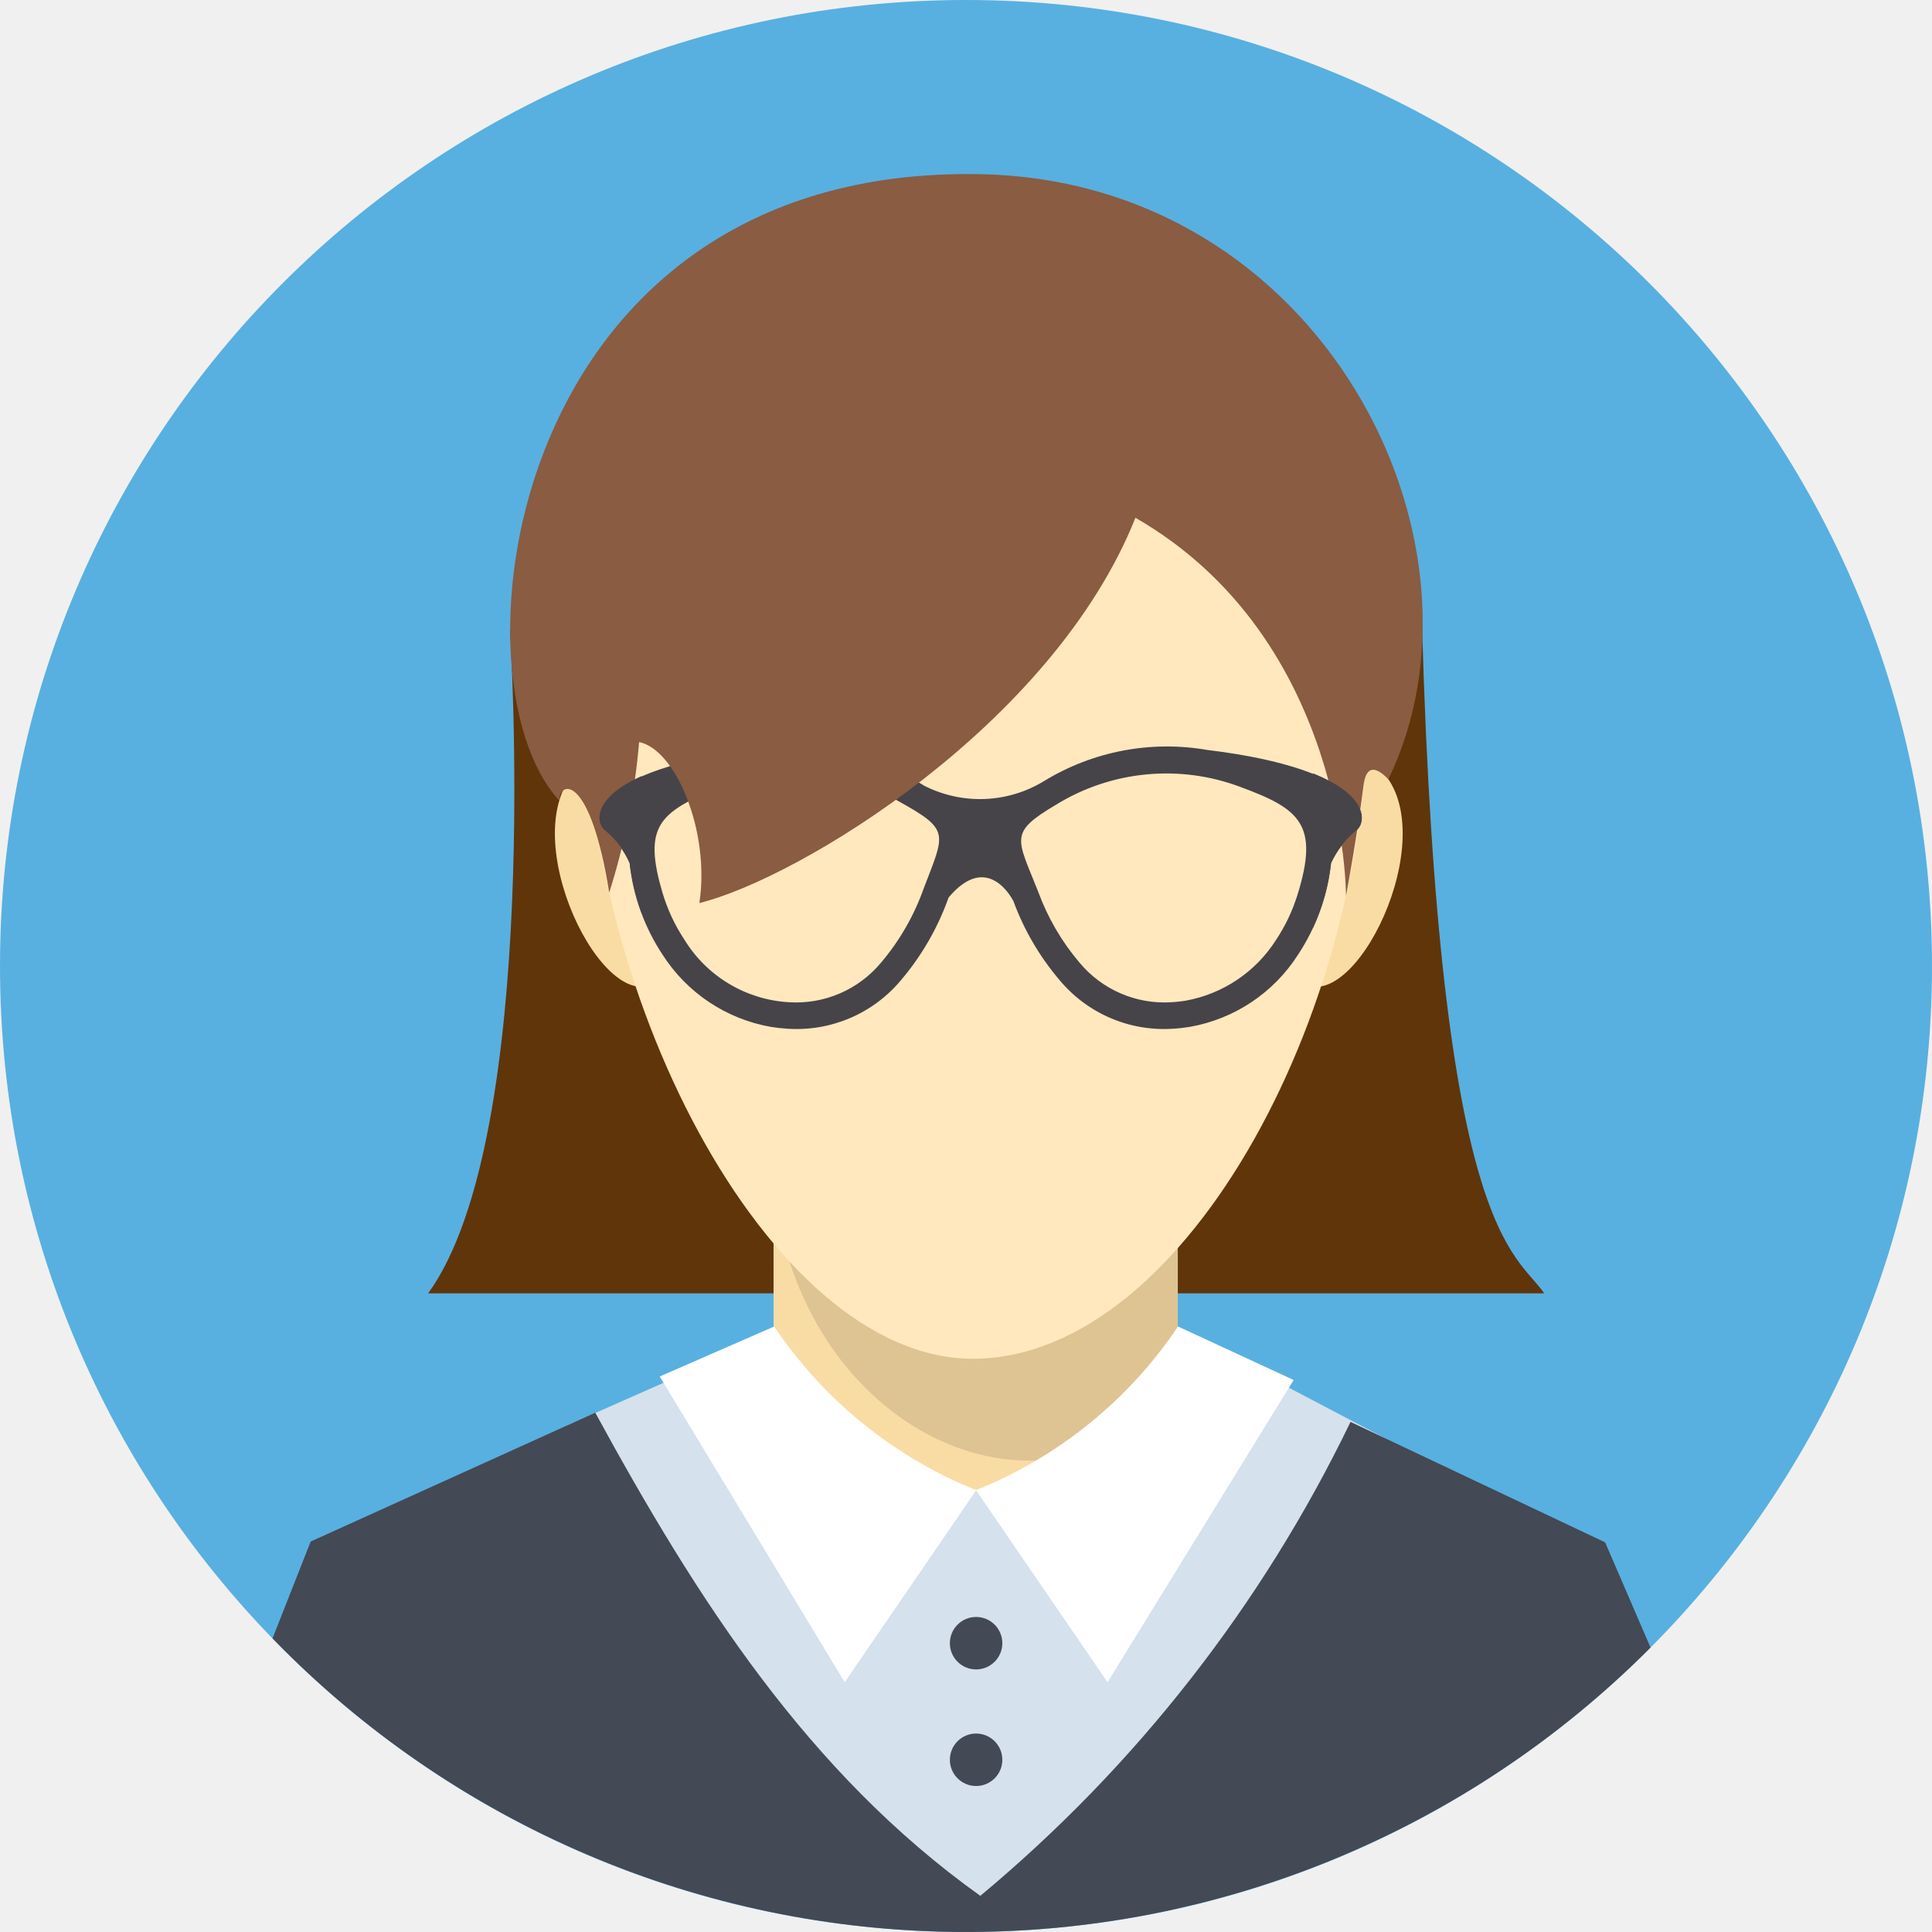
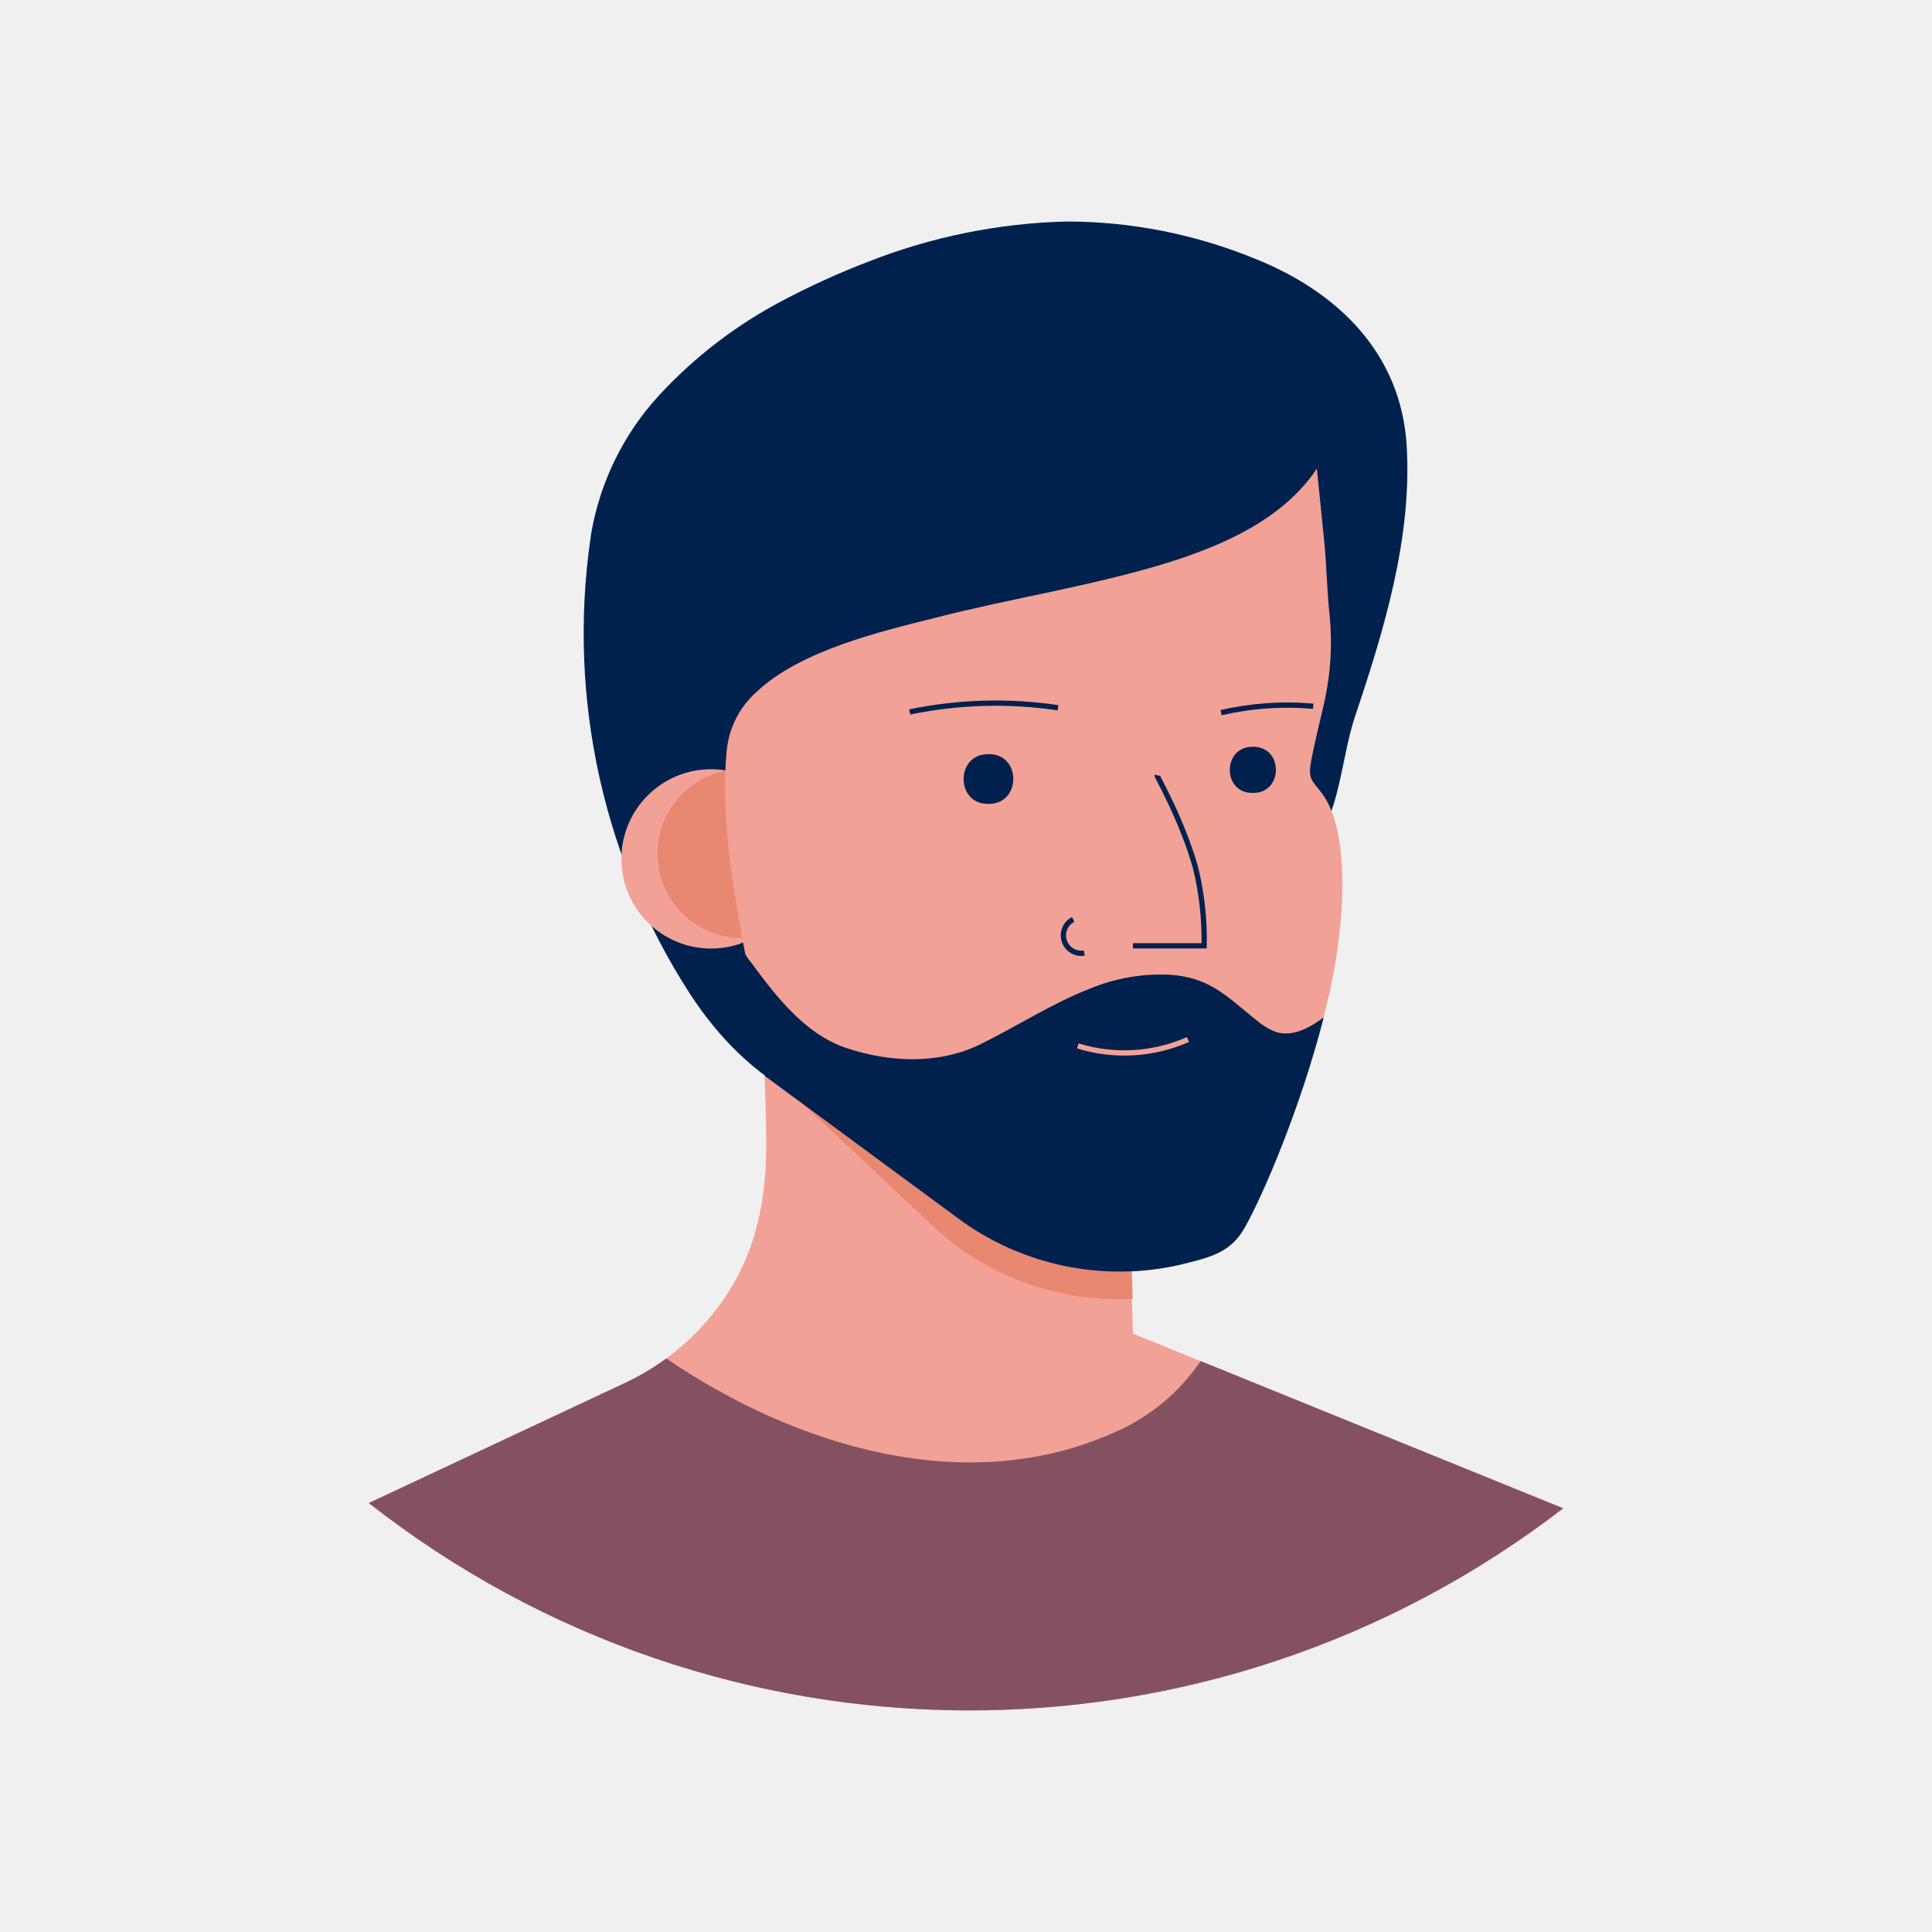
- <svg xmlns="http://www.w3.org/2000/svg" width="800px" height="800px" viewBox="0 0 61.8 61.8">
-   <g data-name="Layer 2" id="Layer_2">
-     <g data-name="—ÎÓÈ 1" id="_ÎÓÈ_1">
-       <path d="M31.129 8.432c21.281 0 12.987 35.266 0 35.266-12.266 0-21.281-35.266 0-35.266z" fill="#ffe8be" fill-rule="evenodd" />
-       <circle cx="30.9" cy="30.9" fill="#58b0e0" r="30.9" />
-       <path d="M45.487 19.987l-29.173.175s1.048 16.148-2.619 21.21h35.701c-.92-1.35-3.353-1.785-3.909-21.385z" fill="#60350a" fill-rule="evenodd" />
-       <path d="M18.135 45.599l7.206-3.187 11.55-.3 7.42 3.897-5.357 11.215-7.613 4.088-7.875-4.35-5.331-11.363z" fill="#d5e1ed" fill-rule="evenodd" />
-       <path d="M24.744 38.68l12.931.084v8.949l-12.931-.085V38.68z" fill="#f9dca4" fill-rule="evenodd" />
-       <path d="M37.677 38.778v3.58a9.168 9.168 0 0 1-.04 1.226 6.898 6.898 0 0 1-.313 1.327c-4.37 4.165-11.379.78-12.49-6.333z" fill-rule="evenodd" opacity="0.11" />
-       <path d="M52.797 52.701a30.896 30.896 0 0 1-44.08-.293l1.221-3.098 9.103-4.122c3.262 5.98 6.81 11.524 12.317 15.455A45.397 45.397 0 0 0 43.2 45.483l8.144 3.853z" fill="#434955" fill-rule="evenodd" />
-       <path d="M19.11 24.183c-2.958 1.29-.442 7.41 1.42 7.383a30.842 30.842 0 0 1-1.42-7.383z" fill="#f9dca4" fill-rule="evenodd" />
-       <path d="M43.507 24.182c2.96 1.292.443 7.411-1.419 7.384a30.832 30.832 0 0 0 1.419-7.384z" fill="#f9dca4" fill-rule="evenodd" />
-       <path d="M31.114 8.666c8.722 0 12.377 6.2 12.601 13.367.307 9.81-5.675 21.43-12.6 21.43-6.56 0-12.706-12.018-12.333-21.928.26-6.953 3.814-12.869 12.332-12.869z" fill="#ffe8be" fill-rule="evenodd" />
-       <path d="M33.399 24.983a7.536 7.536 0 0 1 5.223-.993h.005c5.154.63 5.234 2.232 4.733 2.601a2.885 2.885 0 0 0-.785 1.022 6.566 6.566 0 0 1-1.052 2.922 5.175 5.175 0 0 1-3.464 2.312c-.168.027-.34.048-.516.058a4.345 4.345 0 0 1-3.65-1.554 8.33 8.33 0 0 1-1.478-2.53v.003s-.797-1.636-2.072-.114a8.446 8.446 0 0 1-1.52 2.64 4.347 4.347 0 0 1-3.651 1.555 5.242 5.242 0 0 1-.516-.058 5.176 5.176 0 0 1-3.464-2.312 6.568 6.568 0 0 1-1.052-2.921 2.75 2.75 0 0 0-.77-1.023c-.5-.37-.425-1.973 4.729-2.603h.002a7.545 7.545 0 0 1 5.24 1.01l-.001-.001.003.002.215.131a3.93 3.93 0 0 0 3.842-.148l-.001.001zm-4.672.638a6.638 6.638 0 0 0-6.157-.253c-1.511.686-1.972 1.17-1.386 3.163a5.617 5.617 0 0 0 .712 1.532 4.204 4.204 0 0 0 3.326 1.995 3.536 3.536 0 0 0 2.966-1.272 7.597 7.597 0 0 0 1.36-2.37c.679-1.78.862-1.863-.82-2.795zm10.947-.45a6.727 6.727 0 0 0-5.886.565c-1.538.911-1.258 1.063-.578 2.79a7.476 7.476 0 0 0 1.316 2.26 3.536 3.536 0 0 0 2.967 1.272 4.228 4.228 0 0 0 .43-.048 4.34 4.34 0 0 0 2.896-1.947 5.593 5.593 0 0 0 .684-1.44c.702-2.25.076-2.751-1.828-3.451z" fill="#464449" fill-rule="evenodd" />
-       <path d="M17.89 25.608c0-.638.984-.886 1.598 2.943a22.164 22.164 0 0 0 .956-4.813c1.162.225 2.278 2.848 1.927 5.148 3.166-.777 11.303-5.687 13.949-12.324 6.772 3.901 6.735 12.094 6.735 12.094s.358-1.9.558-3.516c.066-.538.293-.733.798-.213C48.073 17.343 42.3 5.75 31.297 5.57c-15.108-.246-17.03 16.114-13.406 20.039z" fill="#8a5c42" fill-rule="evenodd" />
-       <path d="M24.765 42.431a14.125 14.125 0 0 0 6.463 5.236l-4.208 6.144-5.917-9.78z" fill="#ffffff" fill-rule="evenodd" />
-       <path d="M37.682 42.431a14.126 14.126 0 0 1-6.463 5.236l4.209 6.144 5.953-9.668z" fill="#ffffff" fill-rule="evenodd" />
-       <circle cx="31.223" cy="52.562" fill="#434955" r="0.839" />
-       <circle cx="31.223" cy="56.291" fill="#434955" r="0.839" />
-       <path d="M41.997 24.737c1.784.712 1.719 1.581 1.367 1.841a2.886 2.886 0 0 0-.785 1.022 6.618 6.618 0 0 1-.582 2.086v-4.949zm-21.469 4.479a6.619 6.619 0 0 1-.384-1.615 2.748 2.748 0 0 0-.77-1.023c-.337-.249-.413-1.06 1.154-1.754z" fill="#464449" fill-rule="evenodd" />
-     </g>
-   </g>
+ <svg xmlns="http://www.w3.org/2000/svg" width="800px" height="800px" viewBox="0 0 366.34 366.34" id="Layer_1" data-name="Layer 1">
+   <defs>
+     <style>.cls-1{fill:#00214e;}.cls-2{fill:#f2a196;}.cls-3{fill:#e88870;}.cls-4{fill:#845161;}.cls-5,.cls-6{fill:none;stroke-miterlimit:10;}.cls-5{stroke:#00214e;}.cls-6{stroke:#f2a196;}</style>
+   </defs>
+   <path class="cls-1" d="M256.93,135.87c-2.42,7.2-2.81,17-7.06,23.38-9.35,14-27.49,16.4-42.25,21.44a11.74,11.74,0,0,0-2.82.91l-5.22,1.65q-7.53,2.37-15,4.8c-6.92,2.25-16.43,3.63-21.41,9.31a109.81,109.81,0,0,0-8,10.33c-.48.71-1.07,1.49-1.92,1.56-.54,0-1-.71-1.45-1-8.88-4.78-15.41-11.34-20.88-19.66a126,126,0,0,1-19-86.17c.06-.44.12-.87.19-1.31a51.6,51.6,0,0,1,12.78-26.06A86.79,86.79,0,0,1,148.39,57a148.21,148.21,0,0,1,16.18-7.35A110,110,0,0,1,202.25,42,94.36,94.36,0,0,1,238,49.07c15.62,6.25,27.73,17.92,28.74,35.58C267.74,102.06,262.46,119.41,256.93,135.87Z" />
+   <circle class="cls-2" cx="134.83" cy="162.86" r="17" />
+   <circle class="cls-3" cx="140.68" cy="161.86" r="16" />
+   <path class="cls-2" d="M296.41,286a184.56,184.56,0,0,1-226.48-1l48.66-22.81a46.83,46.83,0,0,0,6.65-3.82l1.11-.78.78-.6a46.35,46.35,0,0,0,12.78-15.09c4-7.55,5.32-15.89,5.38-24.39,0-2.87-.06-5.74-.15-8.61s-.19-5.7-.22-8.56q-.06-4.76-.1-9.51l1.84.95.14.07,5.2,2.69,2.41.41,27.88,4.74,11.05,1.88L213.41,205l.94,32,.39,13.3.07,2.24v.33l12.1,4.92.75.31Z" />
+   <path class="cls-3" d="M145.14,202.68,178,233.5a51.66,51.66,0,0,0,36.77,12.79l-.39-13.3-.94-32-20.07-3.42c-2.74,1.24-5.48,2.48-8.22,3.56-8.2,3.23-17.47,2-25.42-1.36a36.93,36.93,0,0,1-14.87-12Z" />
+   <path class="cls-4" d="M296.41,286a184.56,184.56,0,0,1-226.48-1l48.66-22.81a46.83,46.83,0,0,0,6.65-3.82l1.11-.78c24.36,16.61,56.82,26.66,85,14a37.81,37.81,0,0,0,16.31-13.51Z" />
+   <path class="cls-2" d="M254.46,171.31a106,106,0,0,1-3.51,21.6c-4.31,16.92-11.45,33.65-15,39.91-2.66,4.67-6.37,5.57-12.24,7a51.47,51.47,0,0,1-42.29-8.94L145,204c-.51-5-1.37-10.25-2.33-15.6-2.78-15.54-6.38-32-4.82-46.54a17,17,0,0,1,5.64-10.69c8.38-7.94,24-11.54,33.74-14,14.62-3.76,29.64-6,44.05-10.43,10.61-3.3,22.06-8.32,28.42-17.88,0,0,1.1,10.81,1.35,13.28.53,5.09.52,9.51,1.07,14.53a52,52,0,0,1-1,16.45c-.83,3.73-1.81,7.45-2.51,11.21-.67,3.6.28,3.66,2.13,6.21C254.54,155.74,254.69,165.14,254.46,171.31Z" />
+   <path class="cls-1" d="M187.56,143c6.1,0,6.1,9.38,0,9.43h-.27c-6.1,0-6.1-9.38,0-9.43h.27Z" />
+   <path class="cls-1" d="M237.69,141.6c5.66.05,5.66,8.7,0,8.75h-.25c-5.67,0-5.67-8.7,0-8.75h.25Z" />
+   <path class="cls-5" d="M219.4,147c-.05.2,4.79,8.56,7.31,17.59a58,58,0,0,1,1.62,14.75H214.82" />
+   <path class="cls-1" d="M251,192.91c-4.31,16.92-11.45,33.65-15,39.91-2.66,4.67-6.37,5.57-12.24,7a51.47,51.47,0,0,1-42.29-8.94L145,204c-.6-5.89-2.75-11.53-4-17.33-.54-2.62-1-5.36-.36-8a6.84,6.84,0,0,0,1.71,3.73c4.72,6.42,10.24,13.67,18.1,16.31,8.2,2.75,17.54,3.18,25.45-.7,6.89-3.38,13.64-7.79,20.83-10.57a35.05,35.05,0,0,1,15.11-2.61c7.34.5,10.48,3.81,15.85,8.18,1.76,1.44,3.73,2.94,6,2.95C246.29,196,248.79,194.56,251,192.91Z" />
+   <path class="cls-6" d="M204.37,198.32a29.8,29.8,0,0,0,20.89-1.21" />
+   <path class="cls-5" d="M172.49,135a80.35,80.35,0,0,1,28.13-.8" />
+   <path class="cls-5" d="M231.54,135.13A55.7,55.7,0,0,1,249,133.92" />
+   <path class="cls-5" d="M203.49,174.34a3.4,3.4,0,0,0,2.11,6.38" />
+   <polygon class="cls-1" points="141.67 188.44 142.67 188.38 143.33 189.16 145.48 202.98 145 203.16 144.28 202.17 141.67 188.44" />
</svg>
